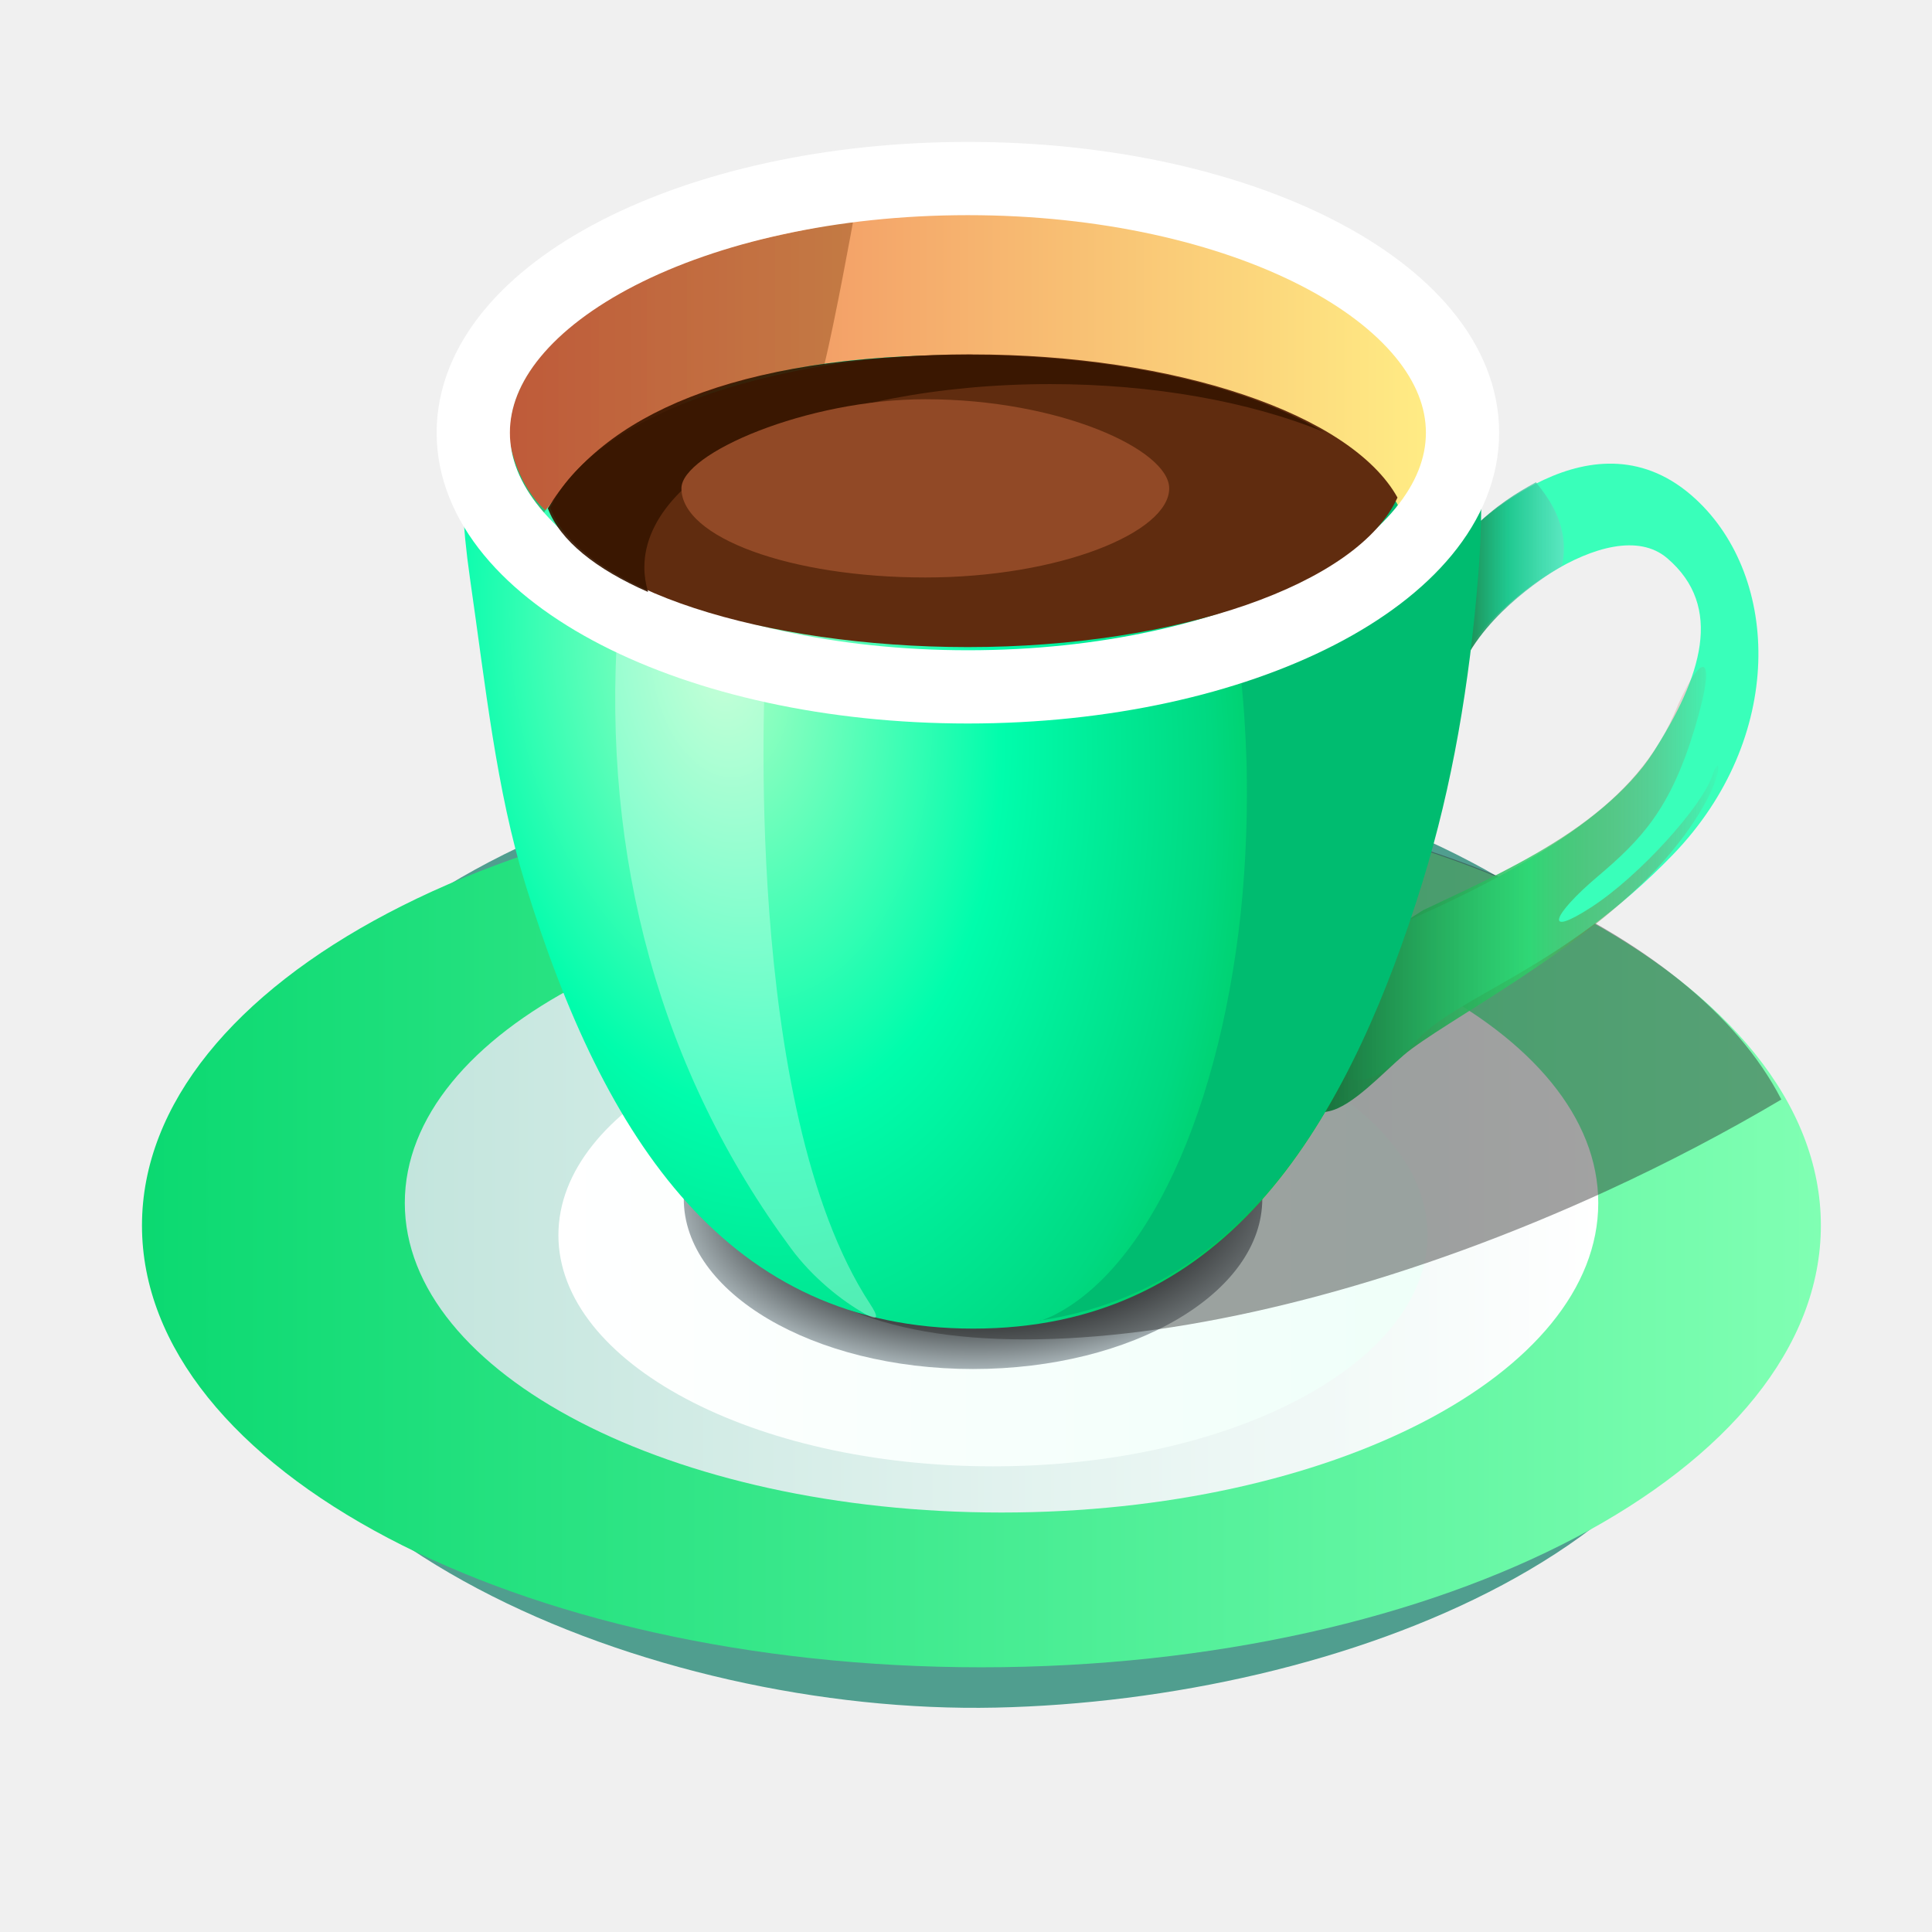
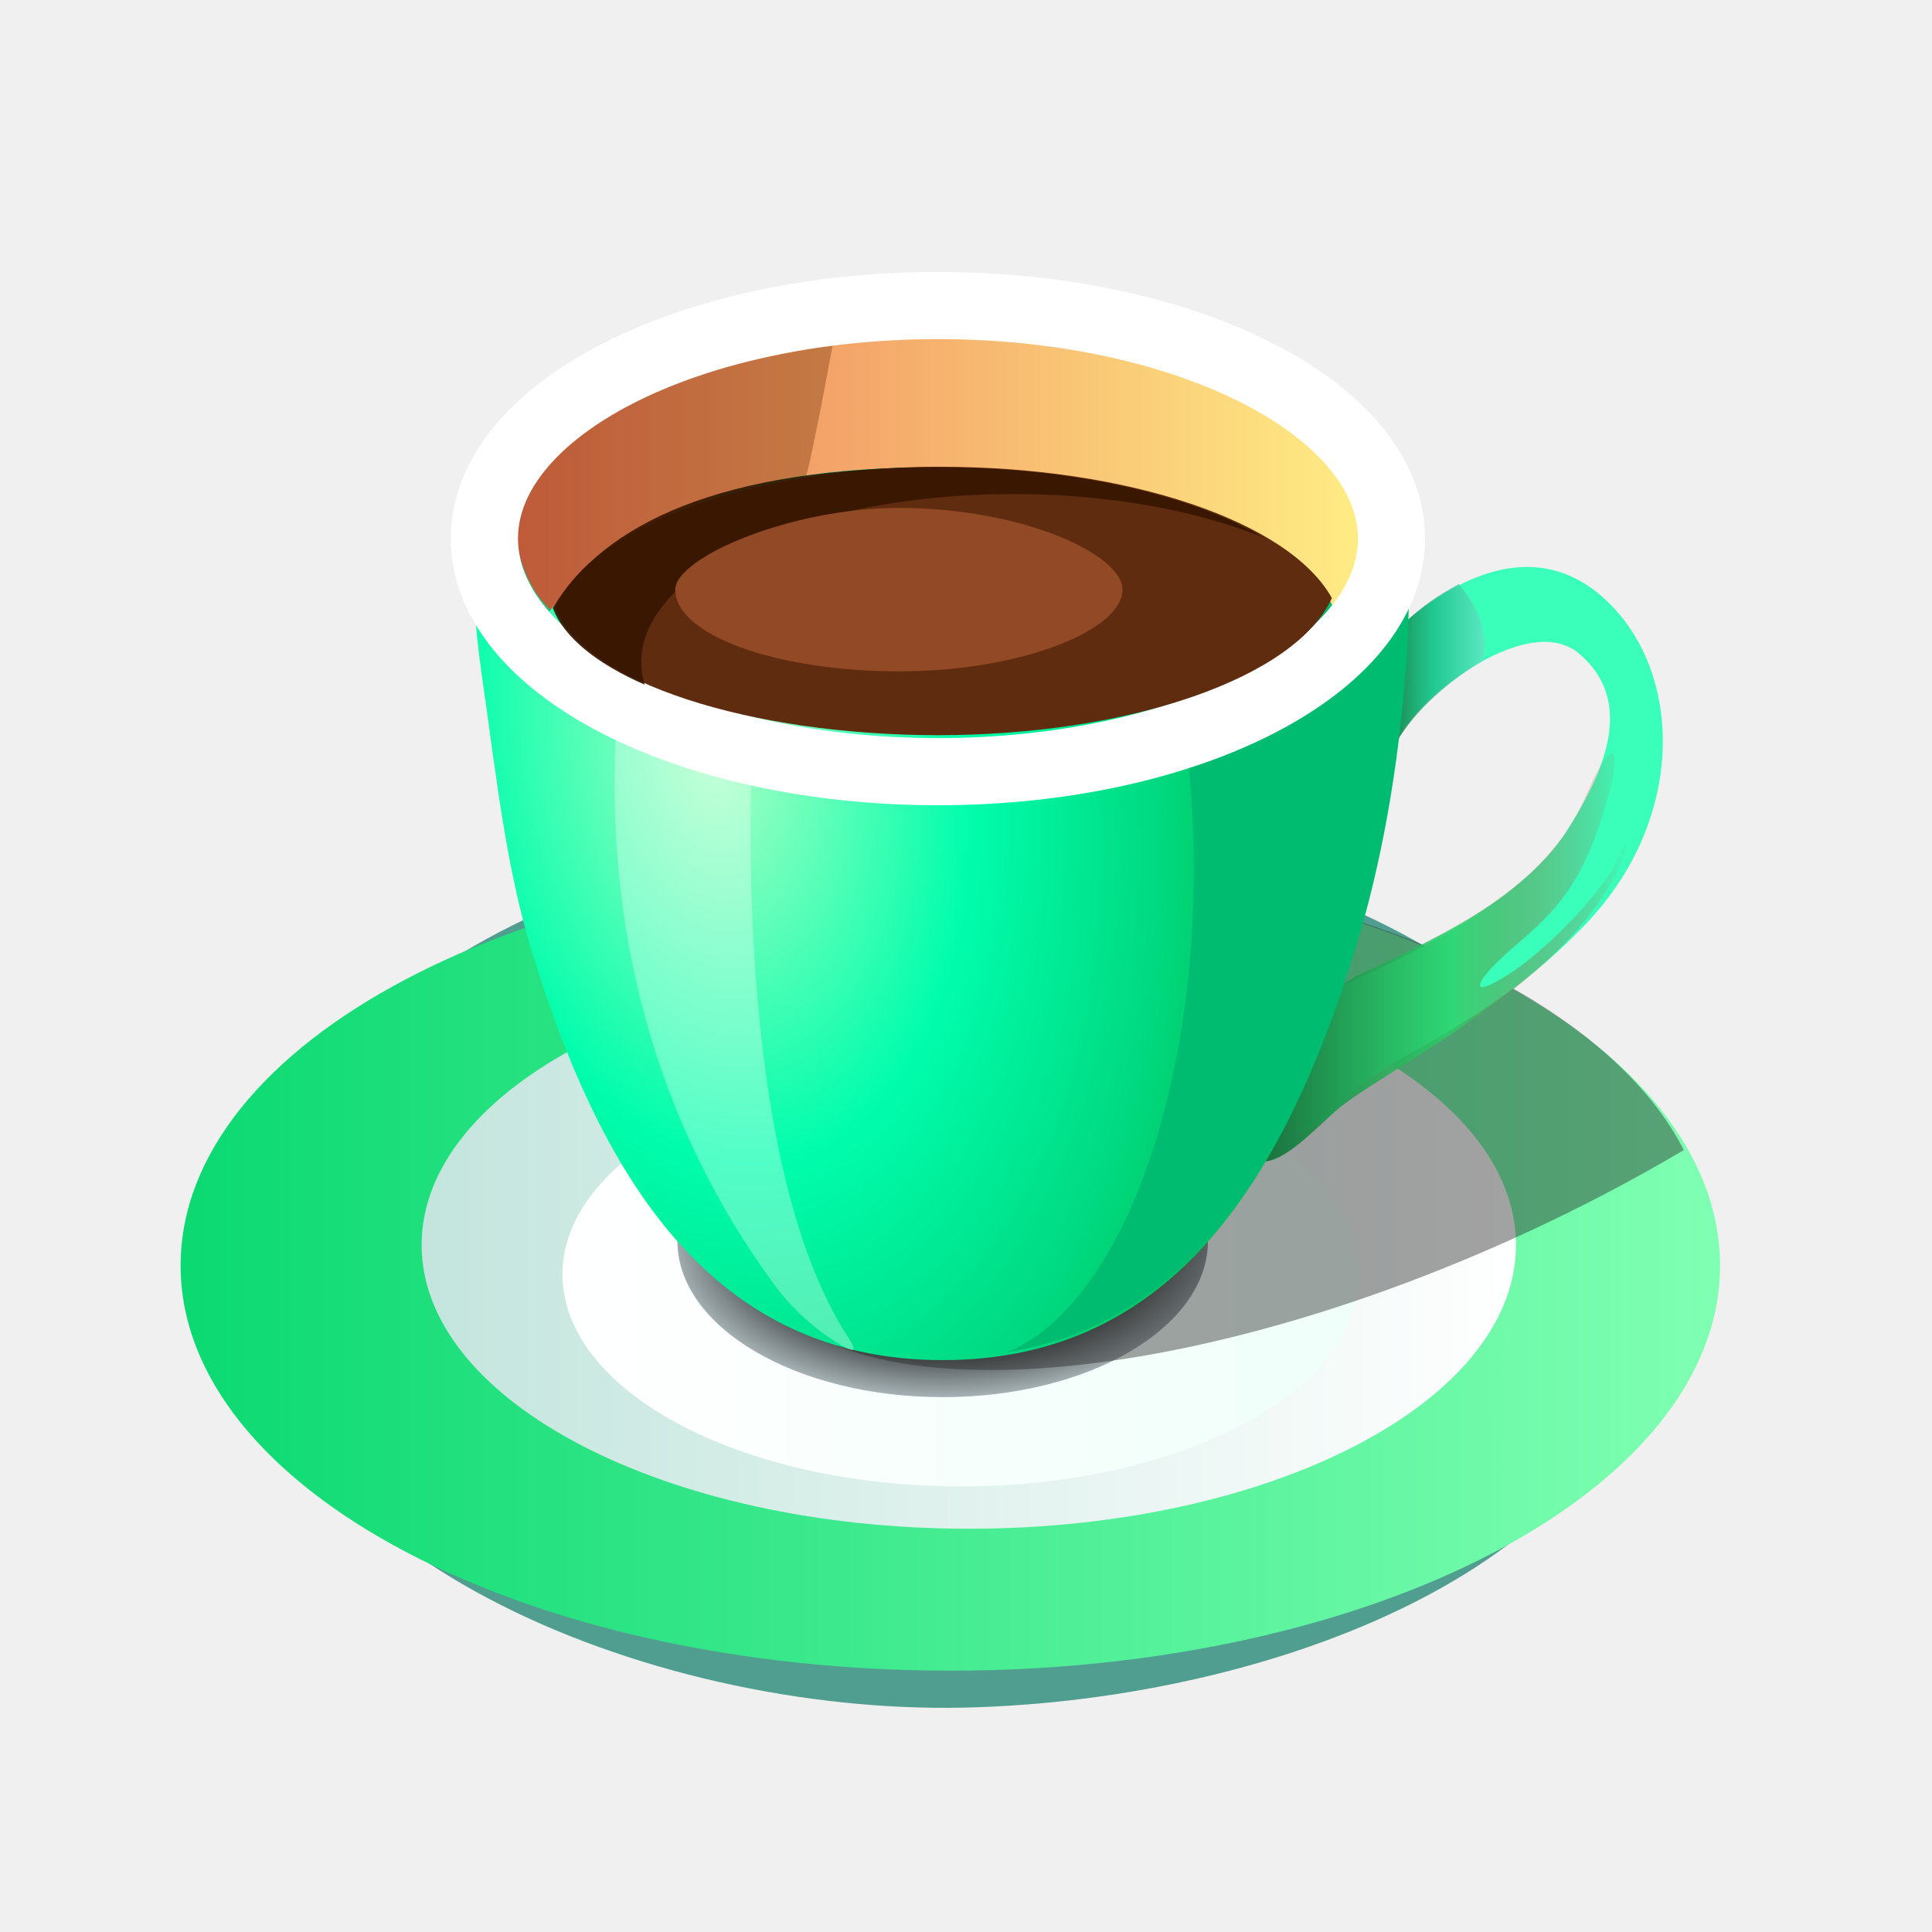
<svg xmlns="http://www.w3.org/2000/svg" xmlns:xlink="http://www.w3.org/1999/xlink" width="100" height="100" viewBox="0 0 26.458 26.458" version="1.1" id="svg2787">
  <defs id="defs2784">
    <linearGradient xlink:href="#linearGradient42482" id="linearGradient42484" x1="8.241" y1="25.482" x2="21.084" y2="19.027" gradientUnits="userSpaceOnUse" gradientTransform="matrix(0.9155741,-0.09210092,0,1,39.14246,-12.15013)" />
    <linearGradient id="linearGradient42482">
      <stop style="stop-color:#c8b7b7;stop-opacity:1;" offset="0" id="stop42478" />
      <stop style="stop-color:#c5b3b3;stop-opacity:1;" offset="0.494" id="stop42488" />
      <stop style="stop-color:#ae9696;stop-opacity:1;" offset="0.556" id="stop42618" />
      <stop style="stop-color:#a18686;stop-opacity:1;" offset="0.637" id="stop42486" />
      <stop style="stop-color:#916f6f;stop-opacity:1;" offset="0.809" id="stop42492" />
      <stop style="stop-color:#916e6e;stop-opacity:1;" offset="1" id="stop42480" />
    </linearGradient>
    <radialGradient xlink:href="#linearGradient15505" id="radialGradient52129-9-6" cx="76.809" cy="-0.699" fx="76.809" fy="-0.699" r="8.034" gradientTransform="matrix(1.13596,1.652974,-1.485476,1.020852,-70.69832,-120.2656)" gradientUnits="userSpaceOnUse" />
    <linearGradient id="linearGradient15505">
      <stop style="stop-color:#fffae2;stop-opacity:1;" offset="0" id="stop15495" />
      <stop style="stop-color:#fff7ce;stop-opacity:1;" offset="0.115" id="stop15497" />
      <stop style="stop-color:#ff4f9d;stop-opacity:1;" offset="0.408" id="stop15499" />
      <stop style="stop-color:#ff2158;stop-opacity:1;" offset="0.762" id="stop15501" />
      <stop style="stop-color:#ff0515;stop-opacity:1;" offset="1" id="stop15503" />
    </linearGradient>
    <radialGradient xlink:href="#linearGradient51705" id="radialGradient51707" cx="80.927" cy="23.284" fx="80.927" fy="23.284" r="2.399" gradientTransform="matrix(0.09121776,-0.8893756,1.027797,0.1054147,-44.19609,95.19247)" gradientUnits="userSpaceOnUse" />
    <linearGradient id="linearGradient51705">
      <stop style="stop-color:#e4e2ed;stop-opacity:1;" offset="0" id="stop51701" />
      <stop style="stop-color:#484456;stop-opacity:1;" offset="0.812" id="stop6762" />
      <stop style="stop-color:#372e4d;stop-opacity:1;" offset="1" id="stop51703" />
    </linearGradient>
    <radialGradient xlink:href="#linearGradient52127" id="radialGradient52129" cx="77.356" cy="-0.548" fx="77.356" fy="-0.548" r="8.034" gradientTransform="matrix(1.558933,0.9992701,-0.898013,1.400965,-110.7181,-71.87788)" gradientUnits="userSpaceOnUse" />
    <linearGradient id="linearGradient52127">
      <stop style="stop-color:#fffae2;stop-opacity:1;" offset="0" id="stop52123" />
      <stop style="stop-color:#fff7ce;stop-opacity:1;" offset="0.115" id="stop52131" />
      <stop style="stop-color:#ffde4f;stop-opacity:1;" offset="0.408" id="stop52133" />
      <stop style="stop-color:#ffc221;stop-opacity:1;" offset="0.76" id="stop52135" />
      <stop style="stop-color:#ffa605;stop-opacity:1;" offset="1" id="stop52125" />
    </linearGradient>
    <linearGradient xlink:href="#linearGradient29522" id="linearGradient31309" gradientUnits="userSpaceOnUse" gradientTransform="matrix(0.7932409,-0.6089079,0.7932409,0.6089079,4.892518,-8.867114)" x1="14.228" y1="-29.19" x2="3.659" y2="-18.62" />
    <linearGradient id="linearGradient29522">
      <stop style="stop-color:#d4a125;stop-opacity:1;" offset="0" id="stop29518" />
      <stop style="stop-color:#edd495;stop-opacity:1;" offset="1" id="stop29520" />
    </linearGradient>
    <linearGradient xlink:href="#linearGradient29522" id="linearGradient31385" gradientUnits="userSpaceOnUse" gradientTransform="matrix(-0.7932409,-0.6089079,-0.7932409,0.6089079,5.107999,-8.867114)" x1="14.228" y1="-29.19" x2="3.659" y2="-18.62" />
    <linearGradient xlink:href="#linearGradient29522" id="linearGradient29605" gradientUnits="userSpaceOnUse" gradientTransform="matrix(0.8001375,-0.6190755,0.8001375,0.6190755,17.50946,-0.3688092)" x1="14.228" y1="-29.19" x2="3.659" y2="-18.62" />
    <linearGradient xlink:href="#linearGradient63860" id="linearGradient65275-5" gradientUnits="userSpaceOnUse" gradientTransform="matrix(0.5864478,0,0,0.7127498,3.272269,3.902493)" x1="-4.886" y1="22.243" x2="31.319" y2="23.343" />
    <linearGradient id="linearGradient63860">
      <stop style="stop-color:#1b1b1b;stop-opacity:0" offset="0" id="stop63856" />
      <stop style="stop-color:#f7f7f7;stop-opacity:1;" offset="1" id="stop63858" />
    </linearGradient>
    <linearGradient xlink:href="#linearGradient21111" id="linearGradient63872-0" x1="2.214" y1="23.343" x2="31.319" y2="23.343" gradientUnits="userSpaceOnUse" gradientTransform="matrix(0.6395311,0,0,0.6400996,2.382315,5.421329)" />
    <linearGradient id="linearGradient21111">
      <stop style="stop-color:#0bd971;stop-opacity:1;" offset="0" id="stop21107" />
      <stop style="stop-color:#80ffb3;stop-opacity:1;" offset="1" id="stop21109" />
    </linearGradient>
    <linearGradient xlink:href="#linearGradient63860" id="linearGradient63862-3" x1="-4.886" y1="22.243" x2="31.319" y2="23.343" gradientUnits="userSpaceOnUse" gradientTransform="matrix(0.6395311,0,0,0.6400996,2.382315,5.421329)" />
    <linearGradient xlink:href="#linearGradient21727" id="linearGradient64363-4" x1="5.702" y1="22.951" x2="27.83" y2="22.951" gradientUnits="userSpaceOnUse" gradientTransform="matrix(0.5979728,0,0,0.6371698,3.30239,5.489495)" />
    <linearGradient id="linearGradient21727">
      <stop style="stop-color:#c3e5dd;stop-opacity:1;" offset="0" id="stop21723" />
      <stop style="stop-color:#ffffff;stop-opacity:1;" offset="1" id="stop21725" />
    </linearGradient>
    <linearGradient xlink:href="#linearGradient21733" id="linearGradient64858-7" x1="8.565" y1="23.251" x2="24.967" y2="23.251" gradientUnits="userSpaceOnUse" gradientTransform="matrix(0.5875201,0,0,0.6574216,3.381952,5.184446)" />
    <linearGradient id="linearGradient21733">
      <stop style="stop-color:#ffffff;stop-opacity:1;" offset="0" id="stop21729" />
      <stop style="stop-color:#effff9;stop-opacity:1;" offset="1" id="stop21731" />
    </linearGradient>
    <radialGradient xlink:href="#linearGradient21741" id="radialGradient66381-3" cx="16.401" cy="22.166" fx="16.401" fy="22.166" r="4.702" gradientTransform="matrix(0.01426852,0.5024809,-0.8564387,0.02680833,31.90671,11.10487)" gradientUnits="userSpaceOnUse" />
    <linearGradient id="linearGradient21741">
      <stop style="stop-color:#484d4e;stop-opacity:1;" offset="0" id="stop21735" />
      <stop style="stop-color:#585e60;stop-opacity:0.996;" offset="0.67" id="stop21737" />
      <stop style="stop-color:#e6f6fb;stop-opacity:0.994;" offset="1" id="stop21739" />
    </linearGradient>
    <linearGradient xlink:href="#linearGradient21068" id="linearGradient83573-8" x1="22.327" y1="17.517" x2="28.831" y2="17.517" gradientUnits="userSpaceOnUse" gradientTransform="matrix(0.6820247,0,0,0.7160731,1.669854,4.072504)" />
    <linearGradient id="linearGradient21068">
      <stop style="stop-color:#19723e;stop-opacity:1;" offset="0" id="stop21062" />
      <stop style="stop-color:#2dcf67;stop-opacity:0.824;" offset="0.515" id="stop21064" />
      <stop style="stop-color:#cf2d2d;stop-opacity:0;" offset="1" id="stop21066" />
    </linearGradient>
    <linearGradient xlink:href="#linearGradient21076" id="linearGradient84484-3" x1="24.563" y1="12.671" x2="26.244" y2="12.671" gradientUnits="userSpaceOnUse" gradientTransform="matrix(0.6820247,0,0,0.7160731,1.669854,4.072504)" />
    <linearGradient id="linearGradient21076">
      <stop style="stop-color:#1e884f;stop-opacity:1;" offset="0.038" id="stop21070" />
      <stop style="stop-color:#17b682;stop-opacity:0.749;" offset="0.455" id="stop21072" />
      <stop style="stop-color:#69dec4;stop-opacity:0.7;" offset="1" id="stop21074" />
    </linearGradient>
    <radialGradient xlink:href="#linearGradient21055" id="radialGradient66391-0" cx="16.013" cy="18.754" fx="16.013" fy="18.754" r="8.276" gradientTransform="matrix(0.2710822,1.663756,-1.015282,0.182353,24.91989,-15.91231)" gradientUnits="userSpaceOnUse" />
    <linearGradient id="linearGradient21055">
      <stop style="stop-color:#aaffc4;stop-opacity:1;" offset="0" id="stop21049" />
      <stop style="stop-color:#00fdac;stop-opacity:1;" offset="0.359" id="stop21051" />
      <stop style="stop-color:#00d981;stop-opacity:1;" offset="0.623" id="stop21057" />
      <stop style="stop-color:#00a715;stop-opacity:1;" offset="0.981" id="stop21053" />
    </linearGradient>
    <linearGradient xlink:href="#linearGradient61459" id="linearGradient61461-4" x1="54.535" y1="-88.887" x2="70.77" y2="-88.887" gradientUnits="userSpaceOnUse" gradientTransform="matrix(0.6181549,0,0,0.6490147,-25.77726,68.3689)" />
    <linearGradient id="linearGradient61459">
      <stop style="stop-color:#ed7a59;stop-opacity:1;" offset="0" id="stop61455" />
      <stop style="stop-color:#ffeb84;stop-opacity:1;" offset="1" id="stop61457" />
    </linearGradient>
  </defs>
  <g id="layer1">
    <g id="g117847" transform="matrix(0.6713422,0,0,0.6713422,-82.51628,-11.04357)" style="stroke-width:1.49">
      <path id="rect29651" style="fill:#b89644;fill-opacity:1;fill-rule:evenodd;stroke-width:0.377" d="m -35.605,27.319 c -0.493,-1e-6 -0.985,0.145 -1.362,0.435 l -11.147,8.557 h 0.002 V 52.708 h 25.015 V 36.311 h 0.002 L -34.243,27.754 c -0.377,-0.29 -0.87,-0.435 -1.363,-0.435 z" />
      <rect style="mix-blend-mode:multiply;fill:#ddd3d3;fill-opacity:1;fill-rule:evenodd;stroke-width:0.386" id="rect31549-1" width="22.808" height="19.408" x="-46.973" y="31.063" />
      <rect style="fill:#ffffff;fill-rule:evenodd;stroke-width:0.394" id="rect31549" width="22.101" height="20.893" x="-46.656" y="31.253" />
      <text xml:space="preserve" style="font-style:normal;font-weight:normal;font-size:15.525px;line-height:1.25;font-family:sans-serif;fill:#000000;fill-opacity:1;stroke:none;stroke-width:0.361" x="-31.271" y="52.283" id="text33454" transform="matrix(0.9981024,0.2998089,-0.2238531,0.9346605,0,0)">
        <tspan id="tspan33452" style="font-style:normal;font-variant:normal;font-weight:bold;font-stretch:normal;font-size:15.525px;font-family:Amiri;-inkscape-font-specification:'Amiri Bold';fill:#ff2e2e;fill-opacity:1;stroke-width:0.361" x="-31.271" y="52.283">@</tspan>
      </text>
      <path id="path31562" style="mix-blend-mode:normal;fill:#c5a761;fill-opacity:1;stroke:#000000;stroke-width:0;stroke-linecap:butt;stroke-linejoin:miter;stroke-dasharray:none;stroke-opacity:1" d="m -24.548,36.496 -11.088,7.975 -11.019,-7.925 v 2.948 l 9.954,8.797 h 1.995 l -0.003,-0.05 h 0.208 l 9.953,-8.798 z" />
      <g id="g31560" transform="matrix(1,0,0,0.991651,-40.60526,66.98862)" style="stroke-width:1.49">
        <g id="g31553" style="stroke-width:1.49">
          <path id="rect29033-76-4" style="fill:url(#linearGradient31309);fill-opacity:1;fill-rule:evenodd;stroke-width:0.439" d="m -7.509,-30.936 v 16.535 c 0.453,10e-7 0.906,-0.133 1.253,-0.399 l 10.25,-7.868 -10.25,-7.868 c -0.347,-0.266 -0.8,-0.399 -1.253,-0.399 z" />
          <path id="rect29033-76-4-0" style="fill:url(#linearGradient31385);fill-opacity:1;fill-rule:evenodd;stroke-width:0.439" d="m 17.51,-30.936 v 16.535 c -0.453,10e-7 -0.906,-0.133 -1.253,-0.399 L 6.007,-22.668 16.257,-30.537 c 0.347,-0.266 0.8,-0.399 1.253,-0.399 z" />
        </g>
        <path id="rect29033-76-0" style="fill:#b89644;fill-opacity:1;fill-rule:evenodd;stroke-width:0.475" d="m 5,-23.668 c -0.473,-1e-6 -0.945,0.149 -1.307,0.448 l -10.696,8.82 H 17.003 L 6.307,-23.221 C 5.945,-23.519 5.473,-23.668 5,-23.668 Z" />
        <path id="rect29033-76" style="fill:url(#linearGradient29605);fill-opacity:1;fill-rule:evenodd;stroke-width:0.445" d="m 5,-22.806 c -0.457,-1e-6 -0.913,0.135 -1.264,0.406 l -10.339,8 H 16.603 L 6.264,-22.4 c -0.35,-0.271 -0.807,-0.406 -1.264,-0.406 z" />
      </g>
    </g>
    <g id="g4859" transform="matrix(0.4998618,0,0,0.5399093,24.50334,46.75995)" style="fill:#a6dcdc;fill-opacity:1;stroke-width:1.925">
      <path style="fill:#a6dcdc;fill-opacity:1;stroke:#000000;stroke-width:0;stroke-linecap:butt;stroke-linejoin:miter;stroke-dasharray:none;stroke-opacity:1" d="m 40.302,-49.403 c 0,0 -3.2,3.3 -7.5,2.6 -4.3,-0.7 -5.4,-4.7 -5.4,-4.7 0,0 -6.768,0.076 -7.5,-7 -0.732,-7.076 6.2,-9.3 6.2,-9.3 0,0 -1.3,-6.3 4.1,-8.7 5.4,-2.4 9.3,1.7 9.3,1.7 0,0 3.7,-3.5 9,-2 5.3,1.5 6.4,5.8 6.4,5.8 0,0 8,0.1 8.4,5.3 0.4,5.2 -3.2,7.5 -3.2,7.5 0,0 2.6,5.2 -1.6,8.4 -4.2,3.2 -7.9,0.1 -7.9,0.1 0,0 -0.4,4.4 -5.3,4.5 -4.9,0.1 -5,-4.2 -5,-4.2 z" id="path4522" />
      <circle style="fill:#a6dcdc;fill-opacity:1;fill-rule:evenodd;stroke-width:0.509" id="path4576" cx="53.603" cy="-43.602" r="2.9" />
      <circle style="fill:#a6dcdc;fill-opacity:1;fill-rule:evenodd;stroke-width:0.509" id="path4578" cx="59.003" cy="-39.602" r="2" />
    </g>
    <g id="g62734" transform="matrix(0.7536567,0,0,0.7780358,93.46873,9.777689)" style="stroke-width:1.306">
      <g id="g57676" transform="translate(-34.65,-10.18286)" style="stroke-width:1.306">
        <g id="g90331" style="stroke-width:1.306">
          <path id="path4915" style="fill:#a6dcdc;fill-opacity:1;fill-rule:evenodd;stroke-width:0.37" d="m 24.994,11.316 c 0,5.273 -2.5,8.238 -12.413,7.957 C 2.669,18.992 0.262,16.588 0.262,11.316 c 0,-5.273 2.162,-8.612 12.459,-8.612 10.298,0 12.272,3.339 12.272,8.612 z" />
          <path style="fill:#a6dcdc;fill-opacity:1;stroke:#000000;stroke-width:0;stroke-linecap:round;stroke-linejoin:miter;stroke-dasharray:none;stroke-opacity:1" d="M 3.733,14.868 0.339,20.984 6.804,18.546 Z" id="path56756" />
        </g>
      </g>
      <g id="g56946" transform="translate(-34.61654,-10.18286)" style="mix-blend-mode:multiply;stroke-width:1.306">
        <g id="g90327" style="stroke-width:1.306">
          <path id="path4915-7" style="mix-blend-mode:multiply;fill:#a9eaad;fill-opacity:1;fill-rule:evenodd;stroke-width:0.37" d="m 9.309,21.54 c 0,5.101 2.345,7.953 11.27,8.112 8.925,0.159 11.138,-3.011 11.138,-8.112 0,-5.101 -2.631,-7.832 -11.469,-7.649 -8.837,0.183 -10.939,2.548 -10.939,7.649 z" />
          <path style="fill:#a9eaad;fill-opacity:1;stroke:#000000;stroke-width:0;stroke-linecap:round;stroke-linejoin:miter;stroke-dasharray:none;stroke-opacity:1" d="m 28.123,26.078 3.032,5.544 -6.334,-2.336 z" id="path56756-6" />
        </g>
      </g>
    </g>
    <g id="g6943" transform="matrix(0.6505109,0,0,0.6505109,-84.11032,6.984714)" style="stroke-width:1.537">
      <rect style="fill:url(#radialGradient51707);fill-opacity:1;fill-rule:evenodd;stroke-width:0.492" id="rect51147" width="4.29" height="3.73" x="-15.945" y="22.859" rx="3.207" ry="3.207" transform="scale(-1,1)" />
      <path id="path49262" style="fill:url(#radialGradient52129);fill-opacity:1;fill-rule:evenodd;stroke-width:0.468" d="m 13.971,-0.685 a 9,8.324 0 0 0 -9,8.324 9,8.324 0 0 0 2.577,5.822 h -0.008 c 2.172,2.07 2.346,3.644 2.556,4.453 0.174,0.668 0.453,1.278 1.351,1.252 0.504,-0.015 1.589,-0.017 2.253,-0.016 v 0.001 c 0,0 0.13,-8.54e-4 0.279,-0.001 0.149,2.43e-4 0.279,0.001 0.279,0.001 v -0.001 c 0.664,-3.66e-4 1.748,0.002 2.253,0.016 0.897,0.027 1.176,-0.583 1.35,-1.252 0.21,-0.809 0.384,-2.382 2.556,-4.453 h -0.02 a 9,8.324 0 0 0 2.576,-5.822 9,8.324 0 0 0 -9,-8.324 z" />
      <g id="g51137" transform="matrix(0.8940411,0,0,0.8940411,-57.51858,4.997802)" style="stroke-width:1.537">
        <path style="fill:none;stroke:#afafaf;stroke-width:3.285;stroke-linecap:round;stroke-linejoin:miter;stroke-dasharray:none;stroke-opacity:1" d="m 76.397,16.801 h 6.854" id="path49649" />
        <path style="fill:none;stroke:#eeeeee;stroke-width:1.537;stroke-linecap:round;stroke-linejoin:miter;stroke-dasharray:none;stroke-opacity:1" d="m 76.322,16.405 h 7.003" id="path49649-1" />
      </g>
      <g id="g51141" transform="matrix(0.8940411,0,0,0.8940411,-57.63576,4.975452)" style="stroke-width:1.537">
        <path style="fill:none;stroke:#afafaf;stroke-width:3.285;stroke-linecap:round;stroke-linejoin:miter;stroke-dasharray:none;stroke-opacity:1" d="m 76.528,18.951 h 6.854" id="path49649-2" />
        <path style="fill:none;stroke:#eeeeee;stroke-width:1.537;stroke-linecap:round;stroke-linejoin:miter;stroke-dasharray:none;stroke-opacity:1" d="M 76.454,18.556 H 83.457" id="path49649-1-5" />
      </g>
      <g id="g51145" transform="matrix(-0.8940411,0,0,0.8940411,85.33063,4.997802)" style="stroke-width:1.537">
        <path style="fill:none;stroke:#afafaf;stroke-width:3.233;stroke-linecap:round;stroke-linejoin:miter;stroke-dasharray:none;stroke-opacity:1" d="m 76.896,21.051 h 6.118" id="path49649-2-4" />
        <path style="fill:none;stroke:#eeeeee;stroke-width:1.537;stroke-linecap:round;stroke-linejoin:miter;stroke-dasharray:none;stroke-opacity:1" d="m 76.829,20.648 h 6.252" id="path49649-1-5-0" />
      </g>
      <ellipse style="fill:#ffffff;fill-rule:evenodd;stroke-width:0.412" id="path90349" cx="11.193" cy="2.044" rx="2.084" ry="2.676" transform="matrix(0.9770919,0.2128176,-0.4314357,0.9021437,0,0)" />
    </g>
    <g id="g19354" transform="matrix(0.9074437,0,0,0.9073077,28.44904,-26.48999)" style="stroke-width:1.102">
      <path style="fill:#ff0a2e;fill-opacity:1;stroke:#595147;stroke-width:0;stroke-linecap:round;stroke-linejoin:round;stroke-miterlimit:8;stroke-dasharray:none;paint-order:fill markers stroke" d="m 15.415,23.759 c -1.336,0.314 -2.423,1.339 -2.087,1.525 0.336,0.186 1.154,-0.319 1.047,0.101 -0.106,0.42 0.22,0.887 0.681,0.76 0.461,-0.128 0.806,1.116 1.258,0.6 0.293,-0.334 0.336,-1.712 -0.008,-2.495 -0.187,-0.426 -0.603,-0.668 -0.891,-0.491 z" id="path15561-9" />
      <path style="fill:none;fill-opacity:0.004;stroke:#665c51;stroke-width:0.551;stroke-linecap:round;stroke-linejoin:round;stroke-miterlimit:8;stroke-dasharray:none;stroke-opacity:1;paint-order:fill markers stroke" d="m 5.399,29.538 c 2.631,-0.031 5.613,-1.747 3.616,-3.226 -1.986,-1.472 3.039,-2.596 6.541,-2.63 0,0 0.523,0.461 1.375,0.647" id="path17237-4" />
      <g id="g17349-4" transform="matrix(1.113595,0.1146053,-0.1146051,1.113597,0.8937033,-3.092209)" style="stroke-width:0.984">
        <path id="path49262-6-2" style="fill:url(#radialGradient52129-9-6);fill-opacity:1;fill-rule:evenodd;stroke-width:0.3" d="M 24.03,3.097 C 19.458,1.2 13.368,2.927 11.446,7.52 c -1.493,3.568 -1.097,7.579 0.235,10.738 1.79,4.247 6.153,5.76 10.162,4.125 3.454,-1.409 6.245,-3.993 7.373,-7.757 C 30.859,9.136 28.602,4.993 24.03,3.097 Z" />
        <ellipse style="fill:#ffffff;fill-rule:evenodd;stroke-width:0.264" id="path90349-2-9" cx="17.101" cy="-5.08" rx="1.492" ry="1.915" transform="matrix(0.8178477,0.5754348,-0.7478128,0.6639096,0,0)" />
      </g>
    </g>
    <g id="g4517" transform="matrix(0.8437122,0,0,0.8437242,-87.46294,11.19245)" style="stroke-width:1.185">
      <path style="fill:#493117;fill-opacity:1;stroke:#848382;stroke-width:0;stroke-linecap:round;stroke-linejoin:round;stroke-miterlimit:8;stroke-dasharray:none;stroke-opacity:1;paint-order:fill markers stroke" d="m 40.756,17.793 c 0,0 1.514,-0.292 4.189,-0.052 0.773,0.069 2.922,-0.243 3.674,-0.193 1.779,0.12 1.891,0.329 3.714,0.405 1.663,0.069 3.156,0.086 4.36,-0.057 0.57,-0.068 2.077,0.123 2.436,-0.019 0.895,-0.355 2.348,0.149 3.246,-0.027 0.529,-0.104 1.555,0.358 2.045,0.215 0.713,-0.208 1.499,-0.677 2.106,-0.974 0.989,-0.484 2.405,0.487 3.004,-0.33 0.398,-0.543 0.554,-1.533 -0.791,-1.825 -1.346,-0.292 -0.146,-1.19 -1.333,-1.628 -0.491,-0.181 -0.897,-0.813 -1.075,-1.431 -0.253,-0.878 -1.025,-1.833 -1.629,-1.833 -1.029,0 -2.137,-2.117 -3.403,-1.387 C 60.62,9.047 60.055,8.397 59.567,8.358 59.144,8.325 58.11,8.865 57.779,8.729 57.067,8.437 56.262,7.652 55.312,8.163 55,8.331 54.011,7.898 53.458,8.111 52.947,8.308 52.851,8.844 52.361,8.92 51.768,9.013 51.252,8.739 51.078,8.766 c -0.475,0.073 -1.749,0.457 -1.987,0.968 -0.237,0.511 -0.556,1.113 -1.031,0.967 -0.475,-0.146 -0.771,0.146 -1.166,0.876 -0.396,0.73 -1.346,0.876 -2.137,0.803 -0.791,-0.073 -1.741,0.292 -1.9,0.949 -0.158,0.657 -0.317,0.803 -1.346,1.022 -1.029,0.219 -1.979,1.022 -2.454,1.46 -0.475,0.438 0,0.876 0,0.876 z" id="path30448" />
      <rect style="fill:#a57e3b;fill-opacity:1;fill-rule:evenodd;stroke:#848382;stroke-width:0;stroke-dasharray:none;stroke-opacity:1" id="rect36182" width="1.457" height="4.955" x="42.381" y="24.756" rx="0.942" ry="0.942" transform="matrix(0.8915408,-0.4529404,0.4529374,0.8915423,0,0)" />
      <rect style="fill:#dea43f;fill-opacity:1;fill-rule:evenodd;stroke-width:0.314" id="rect32077" width="2.405" height="17.438" x="41.908" y="9.123" rx="0.942" ry="0.942" transform="matrix(0.8915408,-0.4529404,0.4529374,0.8915423,0,0)" />
      <path style="fill:#e5b869;fill-opacity:1;stroke:#fff4b3;stroke-width:1.432;stroke-linecap:round;stroke-linejoin:round;stroke-miterlimit:8;stroke-dasharray:none;stroke-opacity:1;paint-order:fill markers stroke" d="M 44.165,-9.219 48.725,-0.148" id="path35166" />
      <rect style="fill:#dea43f;fill-opacity:1;fill-rule:evenodd;stroke-width:0.314" id="rect32077-0" width="2.405" height="7.333" x="8.874" y="39.042" rx="0.942" ry="0.942" transform="matrix(0.4627695,0.8864786,0.8864802,-0.4627665,0,0)" />
      <path id="rect32077-0-9" style="fill:#fff4b3;fill-opacity:1;fill-rule:evenodd;stroke-width:0.314" d="m 40.348,-10.352 0.016,0.031 c 1.165,-0.151 3.167,-0.782 4.849,-1.582 0.439,-0.229 0.284,-0.721 0.13,-1.016 l -0.016,-0.031 c -0.154,-0.295 -0.632,-0.348 -1.071,-0.119 l -3.393,1.771 c -0.439,0.229 -0.669,0.651 -0.515,0.946 z" />
      <path id="path32079" style="fill:url(#linearGradient42484);fill-opacity:1;stroke:#848382;stroke-width:0;stroke-linecap:round;stroke-linejoin:round;stroke-miterlimit:8;stroke-dasharray:none;stroke-opacity:1;paint-order:fill markers stroke" d="m 55.613,3.123 c -2.082,0.596 -3.823,1.713 -4.466,2.334 -1.86,0.125 -3.347,0.793 -4.599,1.903 2.699,6.895 7.156,9.274 9.341,8.654 0.006,0.011 0.012,0.023 0.018,0.034 0.017,-0.018 0.034,-0.037 0.051,-0.055 0.011,-0.003 0.022,-0.006 0.032,-0.009 -0.003,-0.006 -0.005,-0.011 -0.008,-0.016 1.606,-1.785 3.4,-6.508 -0.369,-12.845 z" />
      <path id="rect32139" style="fill:#756653;fill-opacity:1;fill-rule:evenodd;stroke-width:0.314" d="m 48.179,3.327 c -0.181,0.181 0.268,0.81 0.428,1.01 0.557,0.694 1.152,0.752 1.885,0.38 l 0.386,-0.196 c 0.733,-0.372 1.176,-0.952 0.897,-1.725 -0.133,-0.369 -0.422,-1.018 -0.676,-0.981 -1.279,0.265 -2.073,0.671 -2.92,1.513 z" />
      <path style="fill:#62421f;fill-opacity:1;stroke:#848382;stroke-width:0;stroke-linecap:round;stroke-linejoin:round;stroke-miterlimit:8;stroke-dasharray:none;stroke-opacity:1;paint-order:fill markers stroke" d="m 61.886,17.053 c 0.615,-0.06 1.157,0.365 1.811,0.253 0.932,-0.161 1.922,-0.85 2.238,-0.764 0.537,0.146 2.718,0.584 2.174,-0.292 -0.543,-0.876 0.457,-1.752 -1.049,-2.117 -1.506,-0.365 -2.292,-1.241 -3.429,-2.19 -1.137,-0.949 -1.727,-0.548 -2.595,-0.475 -0.868,0.073 -0.472,-0.393 -1.421,-0.32 -0.95,0.073 -1.588,-0.267 -2.605,0.05 -0.977,0.304 -0.956,1.377 -1.387,1.304 -0.431,-0.073 -2.7,-0.441 -2.795,0.07 -0.196,1.053 -1.365,0.516 -2.278,0.224 -0.912,-0.292 -1.834,-0.05 -2.221,0.242 -0.388,0.292 -2.524,0.219 -2.649,0.803 -0.125,0.584 -0.294,1.752 -1.213,1.679 -0.918,-0.073 -2.318,-0.365 -2.468,0.146 -0.15,0.511 -1.325,0.876 -1.469,1.168 -0.059,0.121 0.437,0.61 1.722,0.68 1.263,0.068 1.997,-0.577 3.908,-0.49 0.855,0.039 2.668,0.427 3.476,0.506 0.658,0.065 2.223,0.108 2.987,0.173 0.689,0.059 1.476,-0.38 2.096,-0.431 1.164,-0.097 2.151,-0.281 3.175,-0.311 1.003,-0.03 1.086,0.355 1.791,0.415 0.638,0.055 1.933,-0.21 2.201,-0.323 z" id="path30780" />
      <path style="fill:#493117;fill-opacity:1;stroke:#848382;stroke-width:0;stroke-linecap:round;stroke-linejoin:round;stroke-miterlimit:8;stroke-dasharray:none;stroke-opacity:1;paint-order:fill markers stroke" d="m 47.473,15.805 c -0.632,0.155 -0.345,1.084 0.172,0.981 0.517,-0.103 0.517,-1.033 -0.172,-0.981 z" id="path31250" />
      <path style="fill:#493117;fill-opacity:1;stroke:#848382;stroke-width:0;stroke-linecap:round;stroke-linejoin:round;stroke-miterlimit:8;stroke-dasharray:none;stroke-opacity:1;paint-order:fill markers stroke" d="m 53.389,15.443 c -0.345,0 -0.919,-0.103 -1.091,0.207 -0.172,0.31 0.459,0.361 0.747,0.413 0.287,0.052 0.919,-0.31 0.345,-0.62 z" id="path31321" />
      <path style="fill:#493117;fill-opacity:1;stroke:#848382;stroke-width:0;stroke-linecap:round;stroke-linejoin:round;stroke-miterlimit:8;stroke-dasharray:none;stroke-opacity:1;paint-order:fill markers stroke" d="m 49.483,13.946 c -0.919,0.207 -0.976,0.929 -0.402,0.878 0.574,-0.052 0.976,-0.929 0.402,-0.878 z" id="path31323" />
      <path style="fill:#493117;fill-opacity:1;stroke:#848382;stroke-width:0;stroke-linecap:round;stroke-linejoin:round;stroke-miterlimit:8;stroke-dasharray:none;stroke-opacity:1;paint-order:fill markers stroke" d="m 62.98,15.831 c -0.258,0.284 -0.316,0.645 0.057,0.594 0.373,-0.052 0.287,-0.749 -0.057,-0.594 z" id="path31327" />
      <path style="fill:#493117;fill-opacity:1;stroke:#848382;stroke-width:0;stroke-linecap:round;stroke-linejoin:round;stroke-miterlimit:8;stroke-dasharray:none;stroke-opacity:1;paint-order:fill markers stroke" d="m 66.656,15.779 c -0.402,-0.181 -0.718,-0.129 -0.89,0.052 -0.172,0.181 0.172,0.465 0.488,0.439 0.316,-0.026 0.718,-0.413 0.402,-0.49 z" id="path31329" />
      <path style="fill:#493117;fill-opacity:1;stroke:#848382;stroke-width:0;stroke-linecap:round;stroke-linejoin:round;stroke-miterlimit:8;stroke-dasharray:none;stroke-opacity:1;paint-order:fill markers stroke" d="m 64.703,14.721 c -0.23,-0.103 -0.89,-0.258 -0.833,-0.026 0.057,0.232 0.287,0.31 0.459,0.361 0.172,0.052 0.517,-0.258 0.373,-0.336 z" id="path31331" />
      <path style="fill:#62421f;fill-opacity:1;stroke:#848382;stroke-width:0;stroke-linecap:round;stroke-linejoin:round;stroke-miterlimit:8;stroke-dasharray:none;stroke-opacity:1;paint-order:fill markers stroke" d="m 60.55,9.583 c -0.569,0.11 -0.812,0.037 -0.893,0.475 -0.081,0.438 0,0.548 0.609,0.438 0.609,-0.11 0.731,-1.022 0.284,-0.913 z" id="path31333" />
      <path style="fill:#62421f;fill-opacity:1;stroke:#848382;stroke-width:0;stroke-linecap:round;stroke-linejoin:round;stroke-miterlimit:8;stroke-dasharray:none;stroke-opacity:1;paint-order:fill markers stroke" d="m 44.009,13.621 c -0.406,0.146 -0.528,0.256 -0.528,0.475 0,0.219 0.162,0.073 0.528,0.073 0.366,0 0.244,-0.584 0,-0.548 z" id="path31335" />
    </g>
-     <g id="g29456" transform="matrix(1.235184,0,0,1.235184,-2.746937,-8.369018)">
+     <g id="g29456" transform="matrix(1.132608,0,0,1.132608,-1.828165,-5.731726)">
      <path id="path59980-7-4-4-38-6-6" style="fill:#509e8f;fill-opacity:1;fill-rule:evenodd;stroke:url(#linearGradient65275-5);stroke-width:0" d="m 21.639,20.54 c 0,3.345 -4.558,5.086 -8.376,5.168 -3.818,0.082 -8.604,-1.879 -8.693,-5.168 -0.081,-3.011 3.821,-5.454 8.534,-5.454 4.713,0 8.534,2.442 8.534,5.454 z" />
      <ellipse style="fill:url(#linearGradient63872-0);fill-opacity:1;fill-rule:evenodd;stroke:url(#linearGradient63862-3);stroke-width:0;stroke-dasharray:none;stroke-opacity:1" id="path59980-7-4-4-38-8" cx="13.105" cy="20.363" rx="9.307" ry="4.898" />
      <path style="fill:url(#linearGradient64363-4);fill-opacity:1;fill-rule:evenodd;stroke:#000000;stroke-width:0;stroke-dasharray:none;stroke-opacity:1" d="M 13.328,16.681 A 6.616,3.432 0 0 0 6.712,20.113 6.616,3.432 0 0 0 13.328,23.545 6.616,3.432 0 0 0 19.944,20.113 6.616,3.432 0 0 0 13.328,16.681 Z" id="path59980-7-4-4-3-2-6" />
      <path style="fill:url(#linearGradient64858-7);fill-opacity:1;fill-rule:evenodd;stroke:none;stroke-width:0;stroke-dasharray:none;stroke-opacity:1" d="m 13.233,17.906 a 4.818,2.564 0 0 1 4.818,2.564 4.818,2.564 0 0 1 -4.818,2.563 4.818,2.564 0 0 1 -4.818,-2.563 4.818,2.564 0 0 1 4.818,-2.564 z" id="path64850-0" />
      <ellipse style="fill:url(#radialGradient66381-3);fill-opacity:1;fill-rule:evenodd;stroke-width:0.265" id="path66164-3" cx="13.012" cy="20.067" rx="3.207" ry="1.887" />
      <path id="path88587-9-5" style="mix-blend-mode:darken;fill:#272626;fill-opacity:0.429;fill-rule:evenodd;stroke-width:0.265" d="m 13.947,15.466 a 3.482,8.679 65.368 0 0 -3.254,4.985 3.482,8.679 65.368 0 0 9.371,-0.484 3.482,8.679 65.368 0 0 1.91,-1.001 9.28,4.718 0 0 0 -8.027,-3.5 z" />
      <path style="fill:#39ffba;fill-opacity:1;stroke:#000000;stroke-width:0;stroke-linecap:butt;stroke-linejoin:miter;stroke-dasharray:none;stroke-opacity:1" d="m 18.295,12.877 c 0.273,-0.287 1.605,-1.608 2.729,-0.568 0.941,0.87 0.992,2.649 -0.248,3.938 -1.241,1.289 -2.414,1.57 -2.865,2.086 -0.451,0.516 -0.722,0.469 -0.857,0.305 -0.014,-1.01 0.365,-1.415 0.744,-1.641 0.812,-0.352 2.211,-1.031 2.752,-1.875 0.541,-0.844 0.789,-1.619 0.158,-2.158 -0.632,-0.539 -2.053,0.587 -2.301,1.173 -0.27,0.638 -0.603,-0.746 -0.158,-1.213 z" id="path66789-2" />
      <path style="fill:url(#linearGradient83573-8);fill-opacity:1;stroke:#000000;stroke-width:0;stroke-linecap:butt;stroke-linejoin:miter;stroke-dasharray:none;stroke-opacity:1" d="m 18.002,16.867 c 1.149,-0.54 2.287,-1.055 2.778,-2.162 0.287,-0.703 0.508,-0.769 0.237,0.135 -0.271,0.904 -0.59,1.239 -1.085,1.658 -0.494,0.419 -0.606,0.687 -0.064,0.335 0.542,-0.352 1.228,-1.122 1.34,-1.457 0.112,-0.335 0.172,0.13 -0.529,0.934 -0.869,0.995 -2.465,1.798 -2.892,2.164 -0.242,0.208 -0.565,0.562 -0.824,0.621 -0.144,0.033 -0.003,-0.015 0.003,-0.169 0.465,-1.514 0.004,-1.419 1.036,-2.059 z" id="path68033-3" />
      <path style="fill:url(#linearGradient84484-3);fill-opacity:1;stroke:#000000;stroke-width:0;stroke-linecap:butt;stroke-linejoin:miter;stroke-dasharray:none;stroke-opacity:1" d="m 19.253,12.122 c 0.155,0.193 0.38,0.498 0.288,0.931 0,0 -0.724,0.401 -1.057,1.009 -0.146,0.268 -0.111,-0.953 0.041,-1.402 0.293,-0.288 0.514,-0.419 0.727,-0.537 z" id="path68035-7" />
      <path id="path60967-91" style="fill:url(#radialGradient66391-0);fill-opacity:1;fill-rule:evenodd;stroke:#576e14;stroke-width:0;stroke-dasharray:none;stroke-opacity:1" d="m 12.952,8.584 c -3.024,0 -5.492,1.296 -5.606,2.919 -0.023,0.538 0.004,1.099 0.088,1.681 0.174,1.203 0.291,2.344 0.615,3.396 0.876,2.847 2.25,4.926 4.965,4.926 2.715,0 4.089,-2.078 4.965,-4.926 0.324,-1.052 0.518,-2.184 0.615,-3.396 0.051,-0.646 0.041,-1.271 -0.024,-1.869 C 18.283,9.781 15.858,8.584 12.952,8.584 Z" />
      <path id="path60967-9-0" style="mix-blend-mode:normal;fill:#00bc70;fill-opacity:1;fill-rule:evenodd;stroke:#576e14;stroke-width:0;stroke-dasharray:none;stroke-opacity:1" d="m 13.756,21.416 c 2.243,-0.34 3.448,-2.29 4.243,-4.872 0.324,-1.052 0.519,-2.184 0.615,-3.397 0.051,-0.646 0.041,-1.271 -0.024,-1.869 -0.028,-0.149 -0.076,-0.295 -0.143,-0.436 -0.007,0.088 -0.015,0.176 -0.024,0.263 -0.175,0.935 -1.169,1.741 -2.583,2.211 a 2.773,5.931 0 0 1 0.018,0.096 2.773,5.931 0 0 1 0.025,0.138 2.773,5.931 0 0 1 0.023,0.14 2.773,5.931 0 0 1 0.021,0.141 2.773,5.931 0 0 1 0.019,0.142 2.773,5.931 0 0 1 0.018,0.143 2.773,5.931 0 0 1 0.016,0.144 2.773,5.931 0 0 1 0.014,0.145 2.773,5.931 0 0 1 0.013,0.145 2.773,5.931 0 0 1 0.011,0.146 2.773,5.931 0 0 1 0.009,0.147 2.773,5.931 0 0 1 0.008,0.147 2.773,5.931 0 0 1 0.006,0.147 2.773,5.931 0 0 1 0.005,0.148 2.773,5.931 0 0 1 0.002,0.148 2.773,5.931 0 0 1 6.81e-4,0.148 2.773,5.931 0 0 1 -0.008,0.443 2.773,5.931 0 0 1 -0.023,0.441 2.773,5.931 0 0 1 -0.038,0.436 2.773,5.931 0 0 1 -0.054,0.429 2.773,5.931 0 0 1 -0.069,0.419 2.773,5.931 0 0 1 -0.083,0.407 2.773,5.931 0 0 1 -0.097,0.392 2.773,5.931 0 0 1 -0.11,0.376 2.773,5.931 0 0 1 -0.123,0.357 2.773,5.931 0 0 1 -0.135,0.336 2.773,5.931 0 0 1 -0.147,0.314 2.773,5.931 0 0 1 -0.157,0.289 2.773,5.931 0 0 1 -0.167,0.263 2.773,5.931 0 0 1 -0.176,0.236 2.773,5.931 0 0 1 -0.183,0.207 2.773,5.931 0 0 1 -0.19,0.177 2.773,5.931 0 0 1 -0.196,0.147 2.773,5.931 0 0 1 -0.2,0.115 2.773,5.931 0 0 1 -0.139,0.056 z" />
      <ellipse style="fill:none;fill-rule:evenodd;stroke:#000000;stroke-width:0;stroke-dasharray:none;stroke-opacity:1" id="path59980-7-4-6" cx="12.952" cy="11.597" rx="4.952" ry="2.349" />
      <path id="path59980-7-4-5-9" style="fill:url(#linearGradient61461-4);fill-opacity:1;fill-rule:evenodd;stroke:#000000;stroke-width:0;stroke-dasharray:none;stroke-opacity:1" d="m 12.867,9.142 c -2.735,-1.42e-5 -4.998,1.158 -4.998,2.456 6.617e-4,0.141 0.118,0.589 0.403,0.834 1.054,-1.224 2.324,-1.72 4.644,-1.72 2.281,6.96e-4 4.218,0.608 4.807,1.664 -0.144,0.22 0.406,-0.412 0.321,-0.778 8.1e-5,-1.297 -2.017,-2.456 -5.177,-2.456 z" />
      <path style="mix-blend-mode:multiply;fill:#8e6b36;fill-opacity:0.441;stroke:#000000;stroke-width:0;stroke-linecap:butt;stroke-linejoin:miter;stroke-dasharray:none;stroke-opacity:1" d="m 8.253,12.459 c 0,0 -1.114,-1.068 0.488,-2.217 0.534,-0.383 1.131,-0.607 1.633,-0.741 0.581,-0.155 1.31,-0.278 1.31,-0.278 0,0 -0.203,1.122 -0.322,1.6 -2.319,0.364 -3.108,1.637 -3.108,1.637 z" id="path88626-1" />
      <ellipse style="fill:none;fill-rule:evenodd;stroke:#ffffff;stroke-width:0.812;stroke-dasharray:none;stroke-opacity:1" id="path59980-7-4-2-7" cx="12.955" cy="11.573" rx="5.484" ry="2.818" />
      <path style="mix-blend-mode:lighten;fill:#ffffff;fill-opacity:0.324;stroke:#000000;stroke-width:0;stroke-linecap:butt;stroke-linejoin:miter;stroke-dasharray:none;stroke-opacity:1" d="m 9.377,13.786 1.332,0.392 c 0,0 -0.27,4.873 1.162,7.055 0.089,0.136 0.098,0.194 -0.039,0.119 C 11.547,21.195 11.227,20.931 10.997,20.621 9.546,18.661 8.897,16.29 9.073,13.704 Z" id="path66787-7" />
      <path id="path59980-7-4-8-5" style="fill:#602c0f;fill-opacity:1;fill-rule:evenodd;stroke:#000000;stroke-width:0;stroke-dasharray:none;stroke-opacity:1" d="m 12.996,10.704 c -2.326,1.5e-4 -4.229,0.732 -4.67,1.702 0.338,0.907 2.376,1.543 4.627,1.544 2.328,-2.39e-4 4.328,-0.696 4.765,-1.658 -0.517,-0.93 -2.472,-1.587 -4.722,-1.587 z" />
      <path id="path59980-7-4-8-9-4" style="fill:#371600;fill-opacity:0.928;fill-rule:evenodd;stroke:#000000;stroke-width:0;stroke-dasharray:none;stroke-opacity:1" d="m 12.968,10.709 c -2.641,0 -4.054,0.685 -4.67,1.702 0.134,0.359 0.536,0.676 1.111,0.928 -0.027,-0.091 -0.041,-0.182 -0.041,-0.273 2.653e-4,-1.122 2.015,-2.032 4.501,-2.032 1.123,6.8e-5 2.206,0.19 3.035,0.532 -0.891,-0.525 -2.339,-0.856 -3.937,-0.856 z" />
      <path id="path84513-6" style="fill:#914926;fill-opacity:1;fill-rule:evenodd;stroke-width:0.265" d="m 15.187,12.19 c 0,0.486 -1.211,0.988 -2.704,0.988 -1.493,0 -2.704,-0.442 -2.704,-0.988 0,-0.386 1.387,-0.988 2.704,-0.988 1.493,0 2.704,0.562 2.704,0.988 z" />
    </g>
  </g>
</svg>
